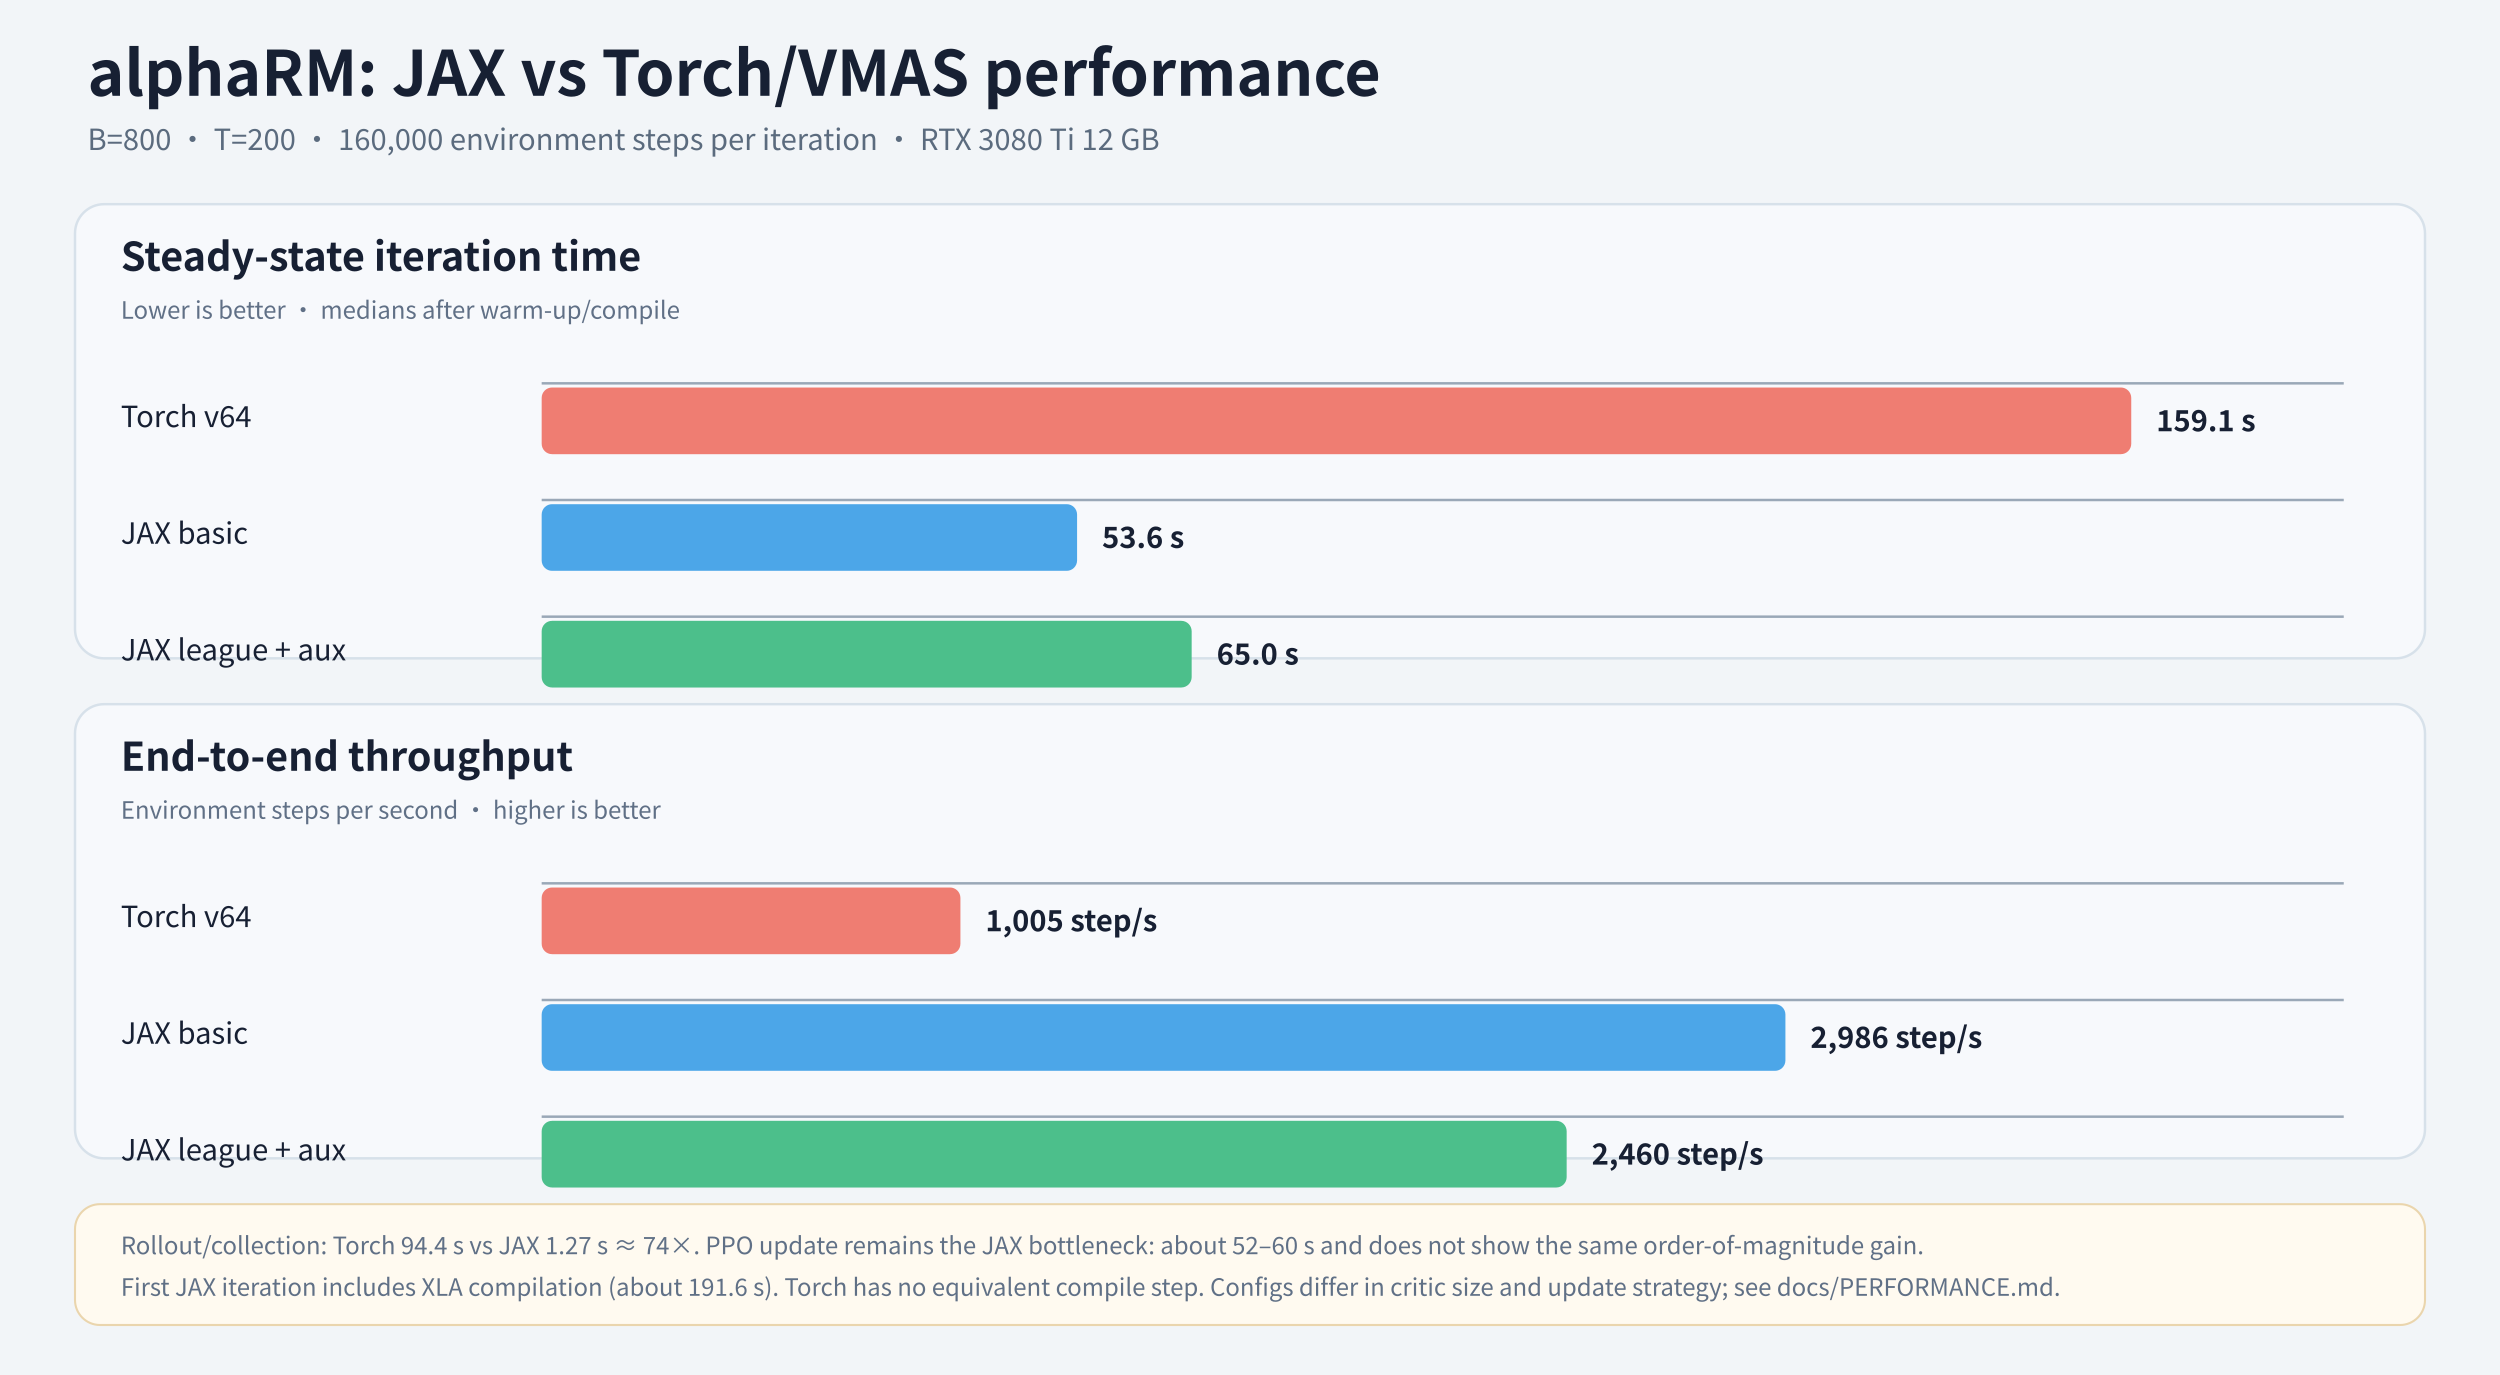
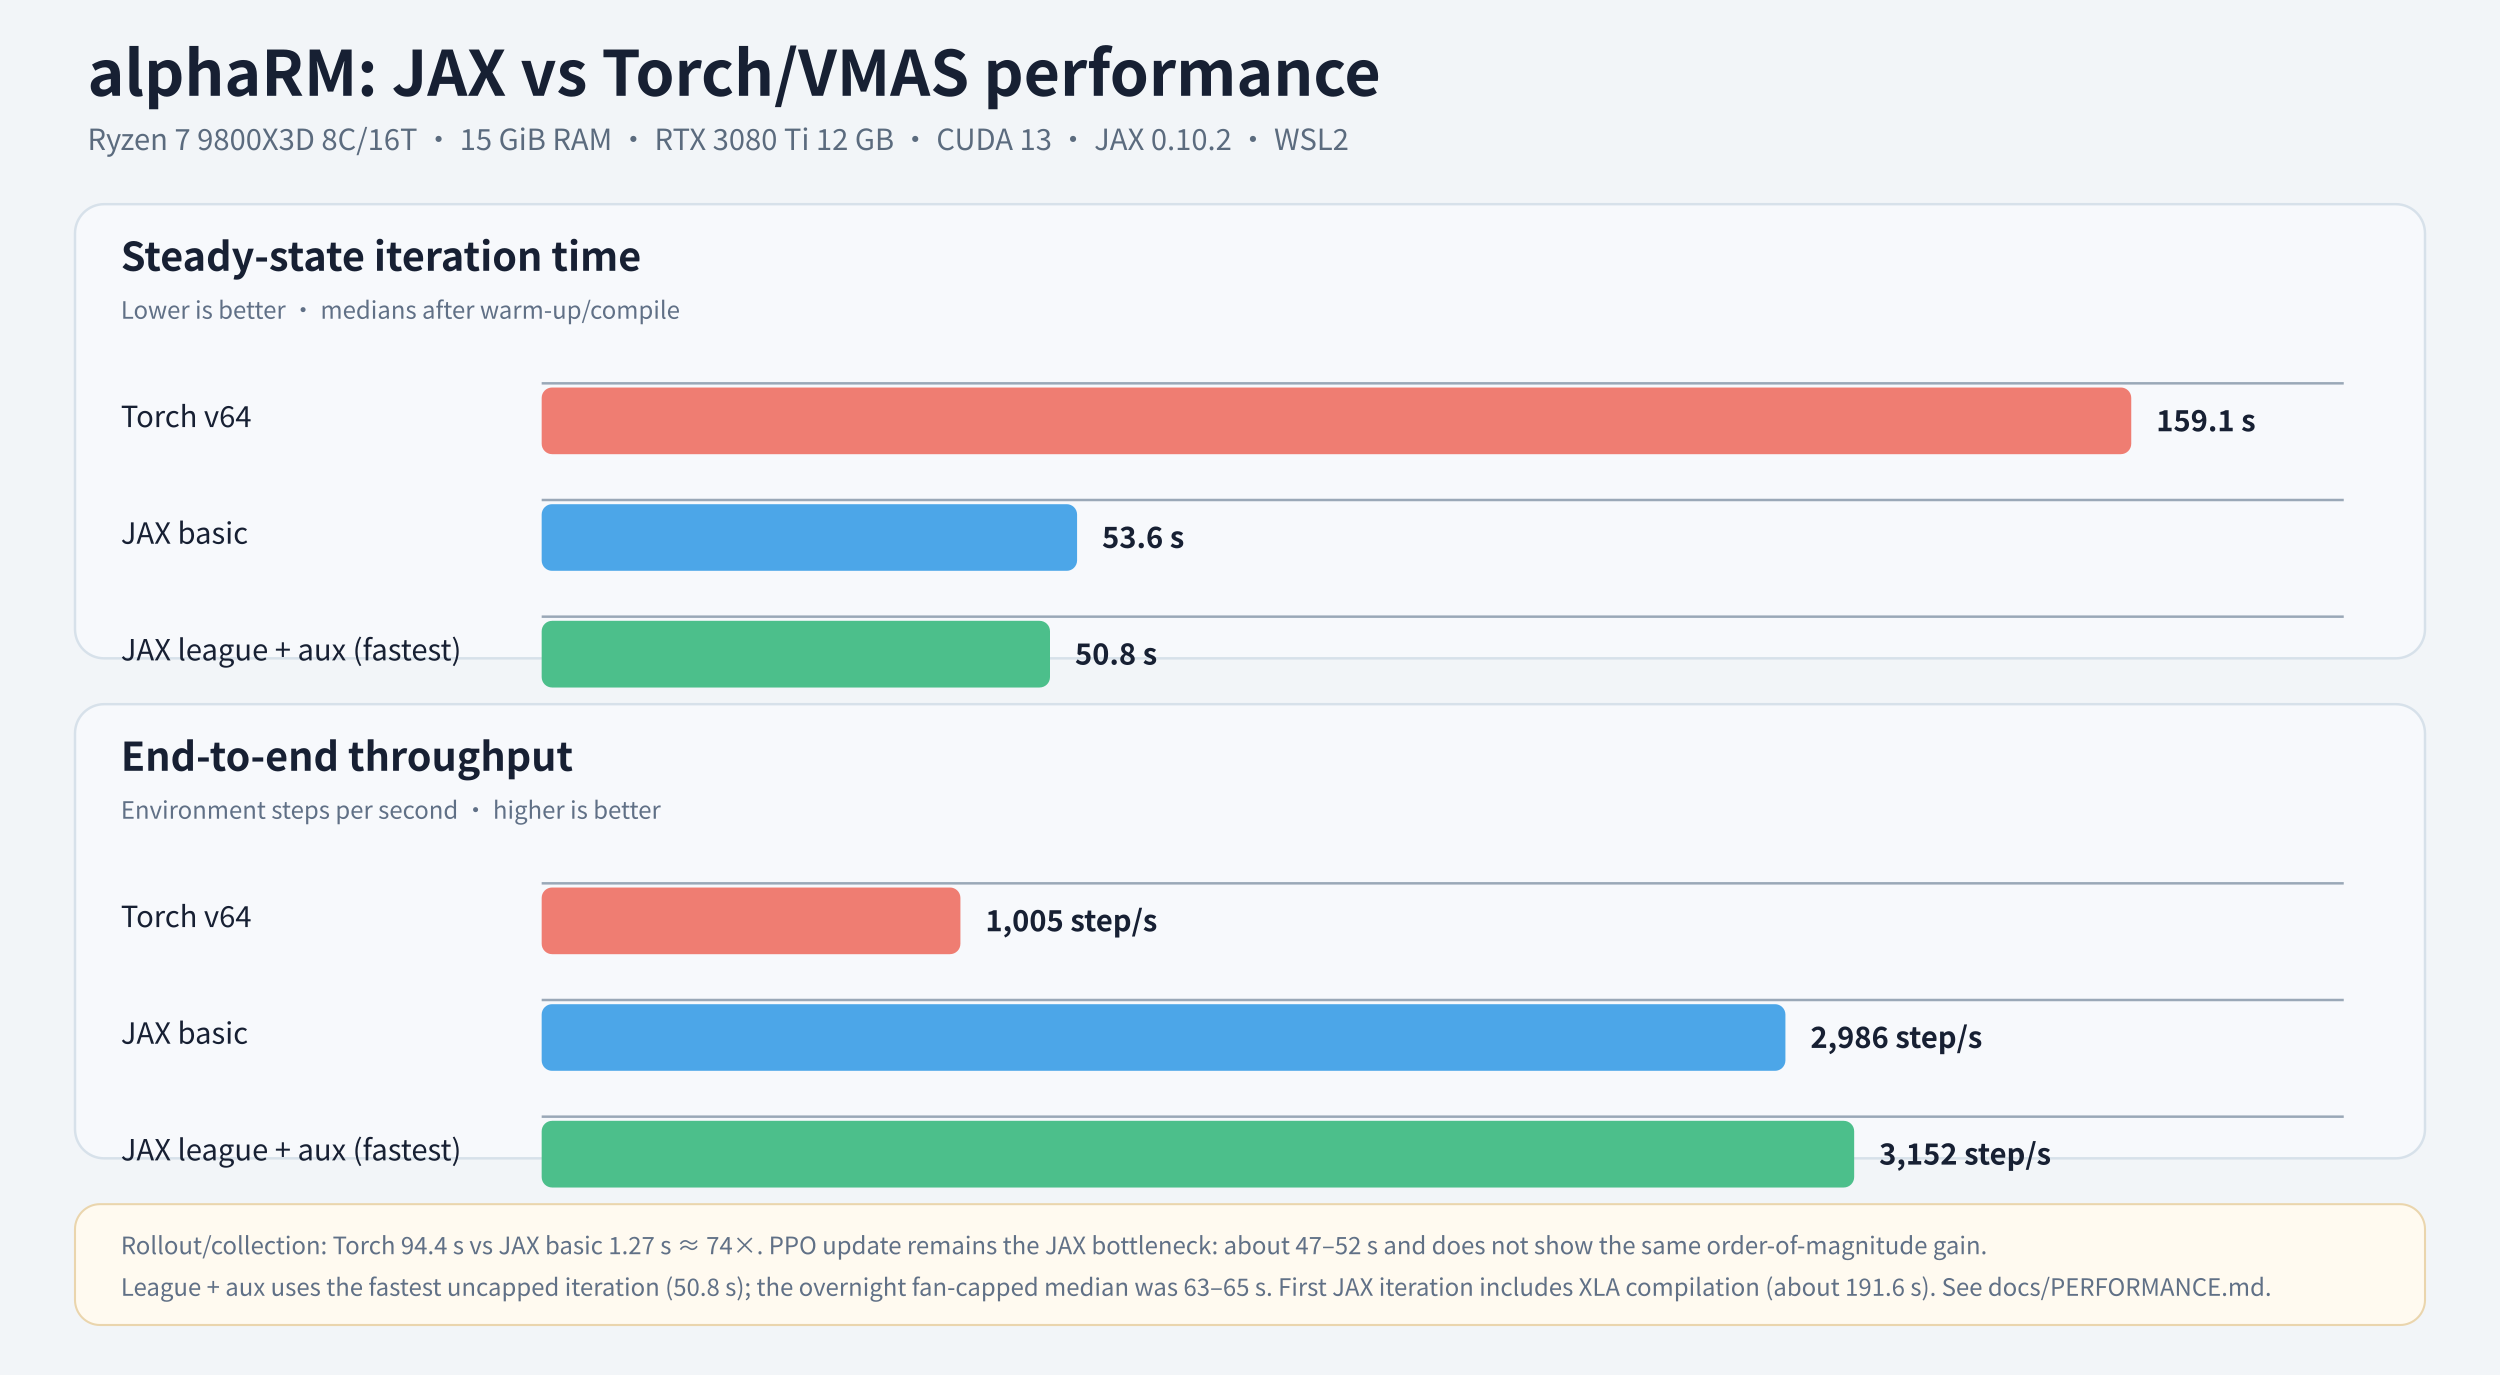
<svg xmlns="http://www.w3.org/2000/svg" width="1200" height="660" viewBox="0 0 1200 660">
  <defs>
    <style>
      text { font-family:"Noto Sans CJK SC","Microsoft YaHei",sans-serif; fill:#172033; }
      .title { font-size:30px; font-weight:700; }
      .subtitle { font-size:14px; fill:#5b6b7e; }
      .section { font-size:19px; font-weight:700; }
      .label { font-size:14px; }
      .value { font-size:14px; font-weight:700; }
      .small { font-size:11.5px; fill:#607086; }
      .torch { fill:#ef7d72; }
      .basic { fill:#4ca6e8; }
      .league { fill:#4cbf8b; }
      .axis { stroke:#9aa8b7; stroke-width:1.2; }
      .grid { stroke:#dbe3eb; stroke-width:1; }
      .card { fill:#f7f9fc; stroke:#d7e1ea; stroke-width:1.2; }
    </style>
  </defs>
  <rect width="1200" height="660" fill="#f2f5f8" />
  <text x="42" y="46" class="title">alphaRM: JAX vs Torch/VMAS performance</text>
-   <text x="42" y="72" class="subtitle">B=800 · T=200 · 160,000 environment steps per iteration · RTX 3080 Ti 12 GB</text>
+   <text x="42" y="72" class="subtitle">Ryzen 7 9800X3D 8C/16T · 15 GiB RAM · RTX 3080 Ti 12 GB · CUDA 13 · JAX 0.10.2 · WSL2</text>
  <rect x="36" y="98" width="1128" height="218" rx="14" class="card" />
  <text x="58" y="130" class="section">Steady-state iteration time</text>
  <text x="58" y="153" class="small">Lower is better · medians after warm-up/compile</text>
  <line x1="260" y1="184" x2="1125" y2="184" class="axis" />
  <line x1="260" y1="240" x2="1125" y2="240" class="axis" />
  <line x1="260" y1="296" x2="1125" y2="296" class="axis" />
  <text x="58" y="205" class="label">Torch v64</text>
  <rect x="260" y="186" width="763" height="32" rx="5" class="torch" />
  <text x="1035" y="207" class="value">159.1 s</text>
  <text x="58" y="261" class="label">JAX basic</text>
  <rect x="260" y="242" width="257" height="32" rx="5" class="basic" />
  <text x="529" y="263" class="value">53.6 s</text>
-   <text x="58" y="317" class="label">JAX league + aux</text>
-   <rect x="260" y="298" width="312" height="32" rx="5" class="league" />
-   <text x="584" y="319" class="value">65.0 s</text>
+   <text x="58" y="317" class="label">JAX league + aux (fastest)</text>
+   <rect x="260" y="298" width="244" height="32" rx="5" class="league" />
+   <text x="516" y="319" class="value">50.8 s</text>
  <rect x="36" y="338" width="1128" height="218" rx="14" class="card" />
  <text x="58" y="370" class="section">End-to-end throughput</text>
  <text x="58" y="393" class="small">Environment steps per second · higher is better</text>
  <line x1="260" y1="424" x2="1125" y2="424" class="axis" />
  <line x1="260" y1="480" x2="1125" y2="480" class="axis" />
  <line x1="260" y1="536" x2="1125" y2="536" class="axis" />
  <text x="58" y="445" class="label">Torch v64</text>
  <rect x="260" y="426" width="201" height="32" rx="5" class="torch" />
  <text x="473" y="447" class="value">1,005 step/s</text>
  <text x="58" y="501" class="label">JAX basic</text>
  <rect x="260" y="482" width="597" height="32" rx="5" class="basic" />
  <text x="869" y="503" class="value">2,986 step/s</text>
-   <text x="58" y="557" class="label">JAX league + aux</text>
-   <rect x="260" y="538" width="492" height="32" rx="5" class="league" />
-   <text x="764" y="559" class="value">2,460 step/s</text>
+   <text x="58" y="557" class="label">JAX league + aux (fastest)</text>
+   <rect x="260" y="538" width="630" height="32" rx="5" class="league" />
+   <text x="902" y="559" class="value">3,152 step/s</text>
  <rect x="36" y="578" width="1128" height="58" rx="12" fill="#fffaf0" stroke="#ead5ad" />
  <text x="58" y="602" class="small">
-     Rollout/collection: Torch 94.4 s vs JAX 1.27 s ≈ 74×. PPO update remains the JAX bottleneck:
-     about 52–60 s and does not show the same order-of-magnitude gain.
+     Rollout/collection: Torch 94.4 s vs JAX basic 1.27 s ≈ 74×. PPO update remains the JAX bottleneck:
+     about 47–52 s and does not show the same order-of-magnitude gain.
  </text>
  <text x="58" y="622" class="small">
-     First JAX iteration includes XLA compilation (about 191.6 s). Torch has no equivalent compile step.
-     Configs differ in critic size and update strategy; see docs/PERFORMANCE.md.
+     League + aux uses the fastest uncapped iteration (50.8 s); the overnight fan-capped median was 63–65 s.
+     First JAX iteration includes XLA compilation (about 191.6 s). See docs/PERFORMANCE.md.
  </text>
</svg>
